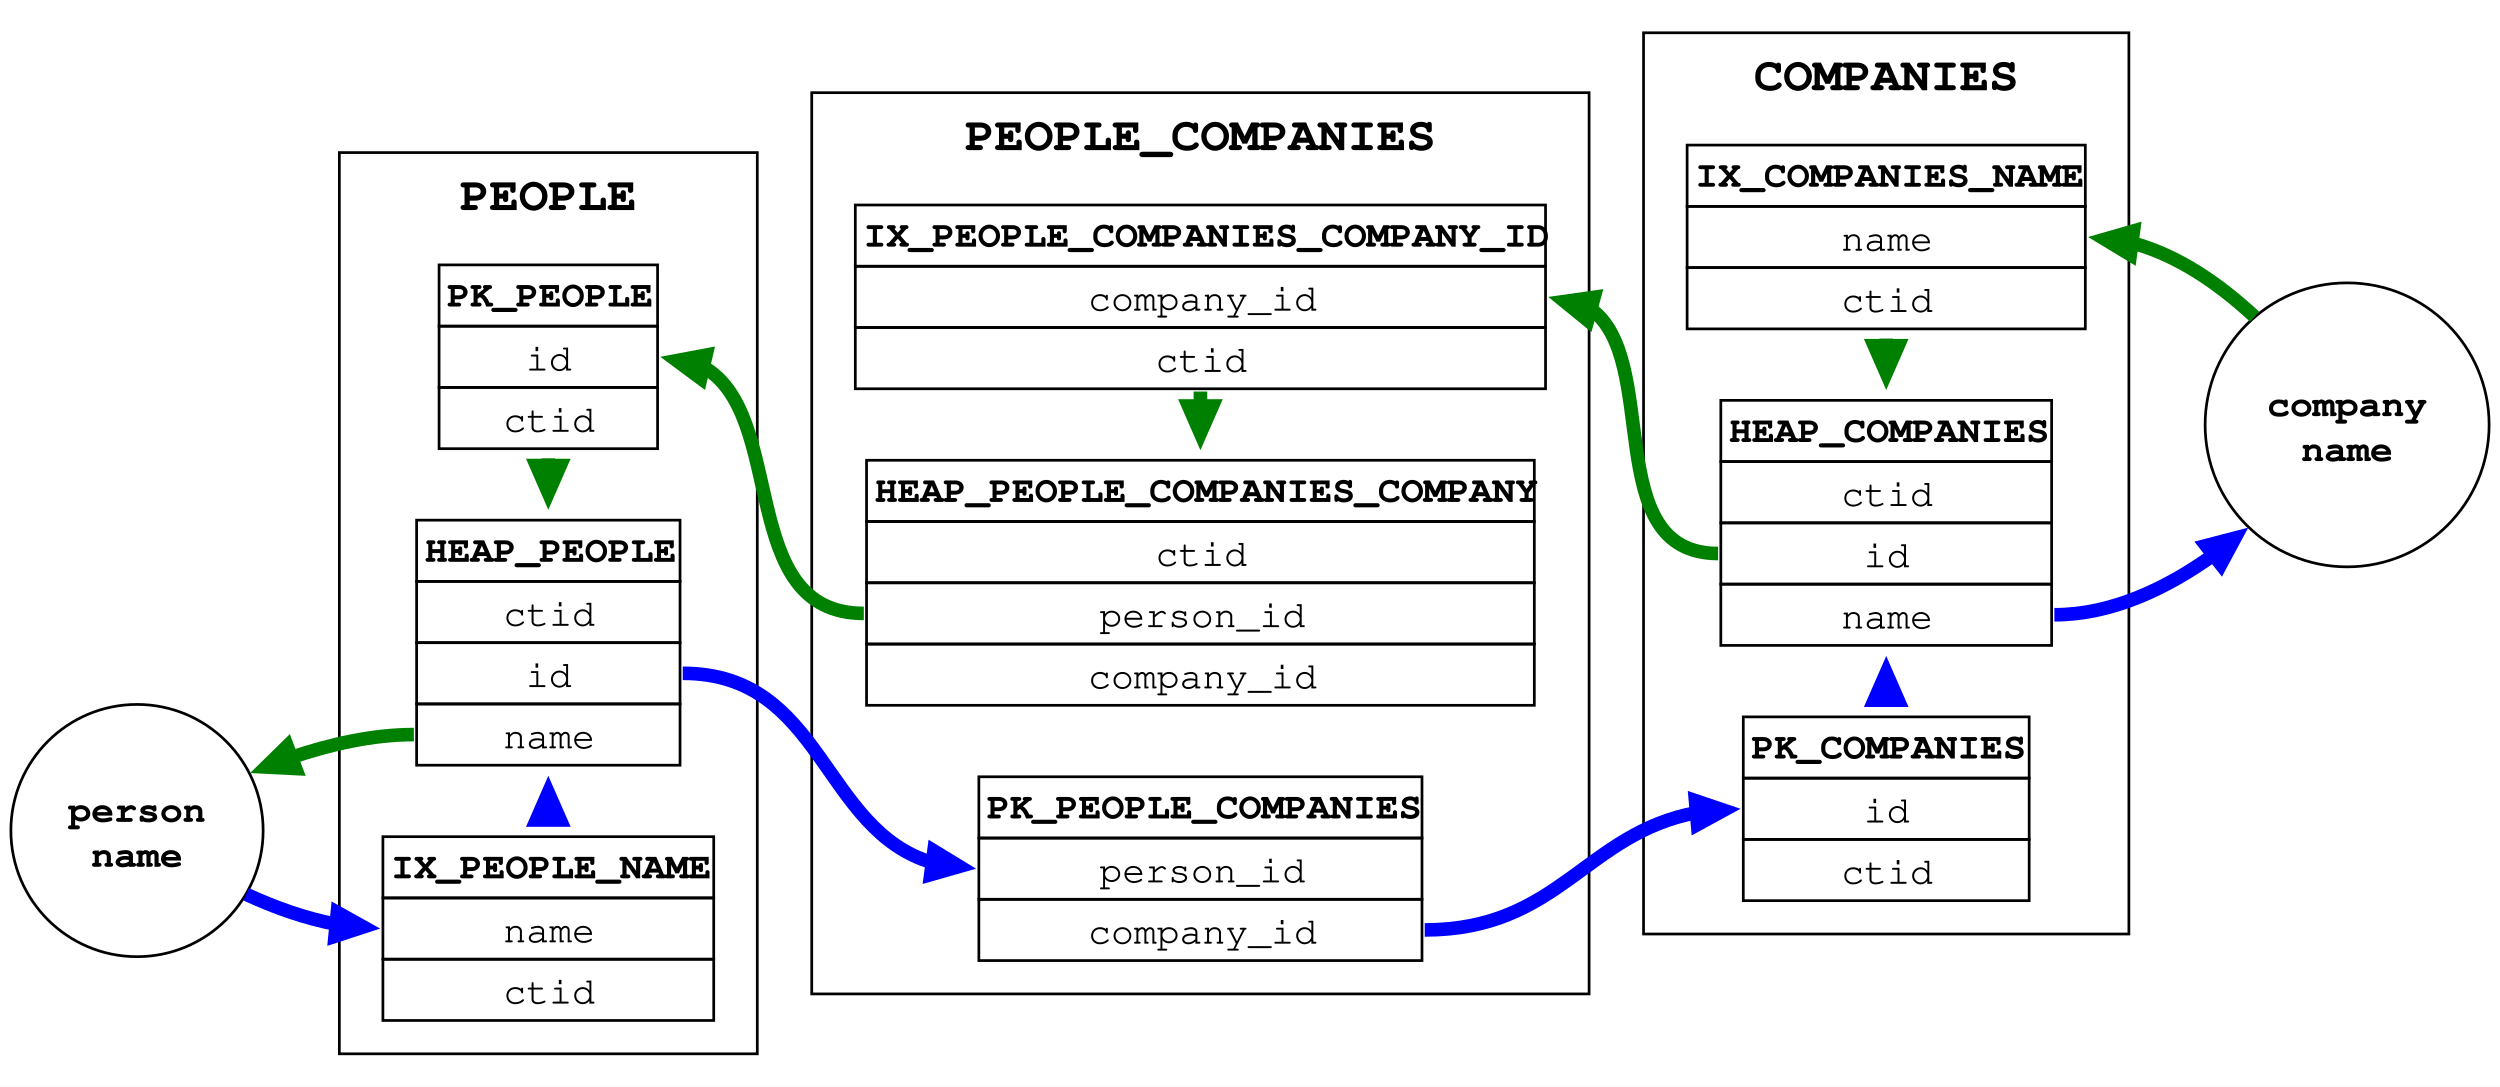
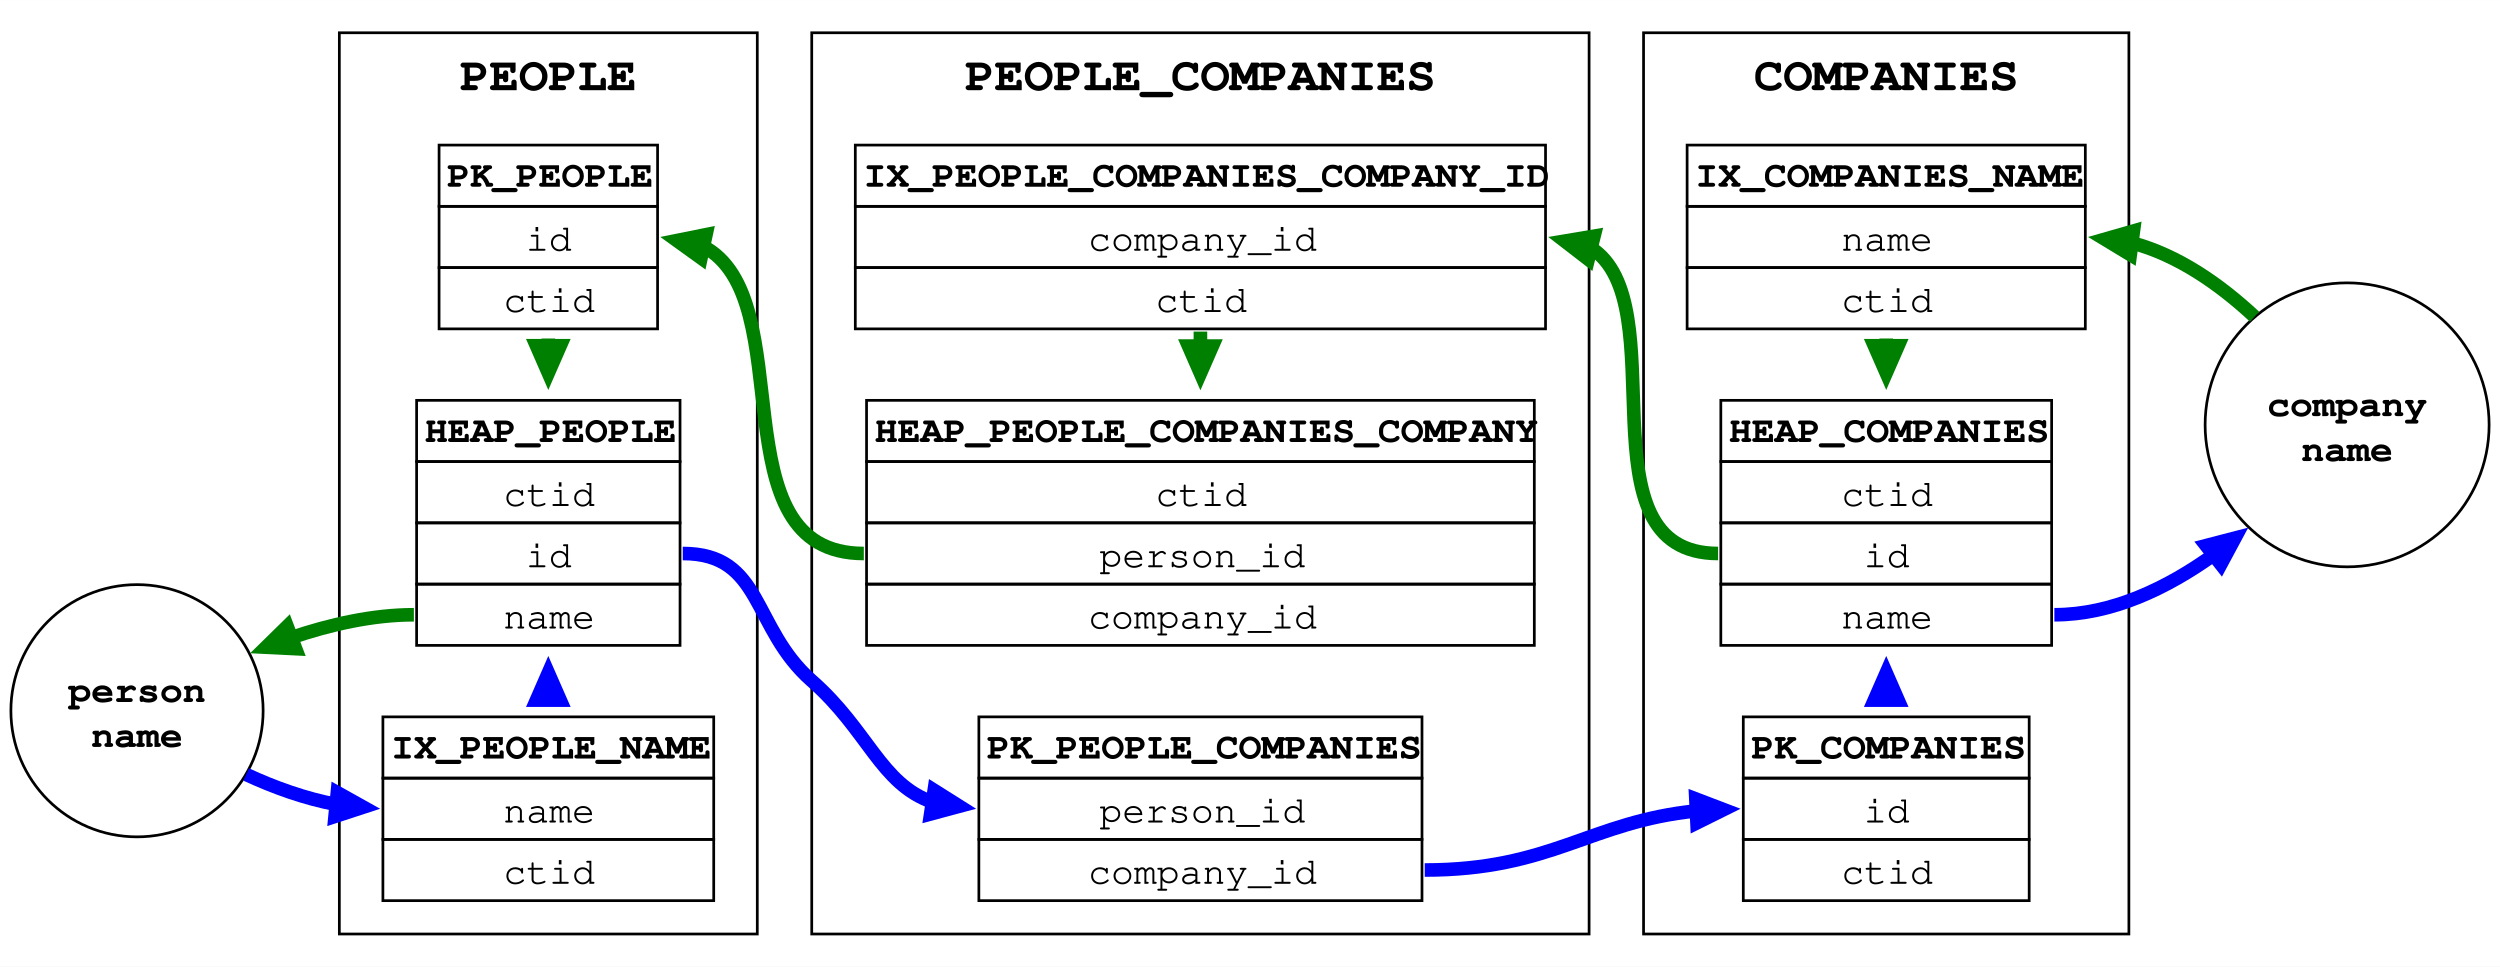
- <svg xmlns="http://www.w3.org/2000/svg" width="918pt" height="399pt" viewBox="0.00 0.00 918.18 399.00">
-   <g id="graph0" class="graph" transform="scale(1 1) rotate(0) translate(4 395)">
-     <polygon fill="white" stroke="none" points="-4,4 -4,-395 914.18,-395 914.18,4 -4,4" />
+ <svg xmlns="http://www.w3.org/2000/svg" width="918pt" height="355pt" viewBox="0.00 0.00 918.18 355.00">
+   <g id="graph0" class="graph" transform="scale(1 1) rotate(0) translate(4 351)">
+     <polygon fill="white" stroke="none" points="-4,4 -4,-351 914.18,-351 914.18,4 -4,4" />
    <g id="clust2" class="cluster">
-       <polygon fill="none" stroke="black" points="294.13,-30 294.13,-361 579.63,-361 579.63,-30 294.13,-30" />
-       <text text-anchor="middle" x="436.88" y="-339.9" font-family="Courier,monospace" font-weight="bold" font-size="18.00">PEOPLE_COMPANIES</text>
+       <polygon fill="none" stroke="black" points="294.13,-8 294.13,-339 579.63,-339 579.63,-8 294.13,-8" />
+       <text text-anchor="middle" x="436.88" y="-317.9" font-family="Courier,monospace" font-weight="bold" font-size="18.00">PEOPLE_COMPANIES</text>
    </g>
    <g id="clust5" class="cluster">
-       <polygon fill="none" stroke="black" points="599.63,-52 599.63,-383 777.88,-383 777.88,-52 599.63,-52" />
-       <text text-anchor="middle" x="688.76" y="-361.9" font-family="Courier,monospace" font-weight="bold" font-size="18.00">COMPANIES</text>
+       <polygon fill="none" stroke="black" points="599.63,-8 599.63,-339 777.88,-339 777.88,-8 599.63,-8" />
+       <text text-anchor="middle" x="688.76" y="-317.9" font-family="Courier,monospace" font-weight="bold" font-size="18.00">COMPANIES</text>
    </g>
    <g id="clust9" class="cluster">
      <polygon fill="none" stroke="black" points="120.63,-8 120.63,-339 274.13,-339 274.13,-8 120.63,-8" />
      <text text-anchor="middle" x="197.38" y="-317.9" font-family="Courier,monospace" font-weight="bold" font-size="18.00">PEOPLE</text>
    </g>
    <g id="node1" class="node">
      <ellipse fill="none" stroke="black" cx="46.32" cy="-90" rx="46.32" ry="46.32" />
      <text text-anchor="middle" x="46.32" y="-93.2" font-family="Courier,monospace" font-weight="bold" font-size="14.00">person</text>
      <text text-anchor="middle" x="46.32" y="-76.7" font-family="Courier,monospace" font-weight="bold" font-size="14.00">name</text>
    </g>
    <g id="node10" class="node">
      <polygon fill="none" stroke="black" points="136.63,-65.25 136.63,-87.75 258.13,-87.75 258.13,-65.25 136.63,-65.25" />
      <text text-anchor="start" x="139.63" y="-72.45" font-family="Courier,monospace" font-weight="bold" font-size="14.00">IX_PEOPLE_NAME</text>
      <polygon fill="none" stroke="black" points="136.63,-42.75 136.63,-65.25 258.13,-65.25 258.13,-42.75 136.63,-42.75" />
      <text text-anchor="start" x="180.88" y="-48.95" font-family="Courier,monospace" font-size="14.00">name</text>
      <polygon fill="none" stroke="black" points="136.63,-20.25 136.63,-42.75 258.13,-42.75 258.13,-20.25 136.63,-20.25" />
      <text text-anchor="start" x="180.88" y="-26.45" font-family="Courier,monospace" font-size="14.00">ctid</text>
    </g>
    <g id="edge9" class="edge">
      <path fill="none" stroke="blue" stroke-width="5" d="M86.41,-66.59C96.64,-61.86 108.09,-57.69 119.73,-55.54" />
      <polygon fill="blue" stroke="blue" stroke-width="5" points="119.89,-59.92 129.42,-54.6 119.05,-51.21 119.89,-59.92" />
    </g>
    <g id="node11" class="node">
      <polygon fill="none" stroke="black" points="149.01,-181.5 149.01,-204 245.76,-204 245.76,-181.5 149.01,-181.5" />
      <text text-anchor="start" x="152.01" y="-188.7" font-family="Courier,monospace" font-weight="bold" font-size="14.00">HEAP_PEOPLE</text>
      <polygon fill="none" stroke="black" points="149.01,-159 149.01,-181.5 245.76,-181.5 245.76,-159 149.01,-159" />
      <text text-anchor="start" x="180.88" y="-165.2" font-family="Courier,monospace" font-size="14.00">ctid</text>
      <polygon fill="none" stroke="black" points="149.01,-136.5 149.01,-159 245.76,-159 245.76,-136.5 149.01,-136.5" />
      <text text-anchor="start" x="189.13" y="-142.7" font-family="Courier,monospace" font-size="14.00">id</text>
      <polygon fill="none" stroke="black" points="149.01,-114 149.01,-136.5 245.76,-136.5 245.76,-114 149.01,-114" />
      <text text-anchor="start" x="180.88" y="-120.2" font-family="Courier,monospace" font-size="14.00">name</text>
    </g>
    <g id="edge19" class="edge">
      <path fill="none" stroke="green" stroke-width="5" d="M102.84,-116.8C117.22,-121.68 132.91,-125.25 148.01,-125.25" />
      <polygon fill="green" stroke="green" stroke-width="5" points="104.58,-112.78 93.68,-113.33 101.47,-120.97 104.58,-112.78" />
    </g>
    <g id="node2" class="node">
-       <ellipse fill="none" stroke="black" cx="858.03" cy="-239" rx="52.15" ry="52.15" />
-       <text text-anchor="middle" x="858.03" y="-242.2" font-family="Courier,monospace" font-weight="bold" font-size="14.00">company</text>
-       <text text-anchor="middle" x="858.03" y="-225.7" font-family="Courier,monospace" font-weight="bold" font-size="14.00">name</text>
+       <ellipse fill="none" stroke="black" cx="858.03" cy="-195" rx="52.15" ry="52.15" />
+       <text text-anchor="middle" x="858.03" y="-198.2" font-family="Courier,monospace" font-weight="bold" font-size="14.00">company</text>
+       <text text-anchor="middle" x="858.03" y="-181.7" font-family="Courier,monospace" font-weight="bold" font-size="14.00">name</text>
    </g>
    <g id="node3" class="node">
-       <polygon fill="none" stroke="black" points="355.51,-87.25 355.51,-109.75 518.26,-109.75 518.26,-87.25 355.51,-87.25" />
-       <text text-anchor="start" x="358.51" y="-94.45" font-family="Courier,monospace" font-weight="bold" font-size="14.00">PK_PEOPLE_COMPANIES</text>
-       <polygon fill="none" stroke="black" points="355.51,-64.75 355.51,-87.25 518.26,-87.25 518.26,-64.75 355.51,-64.75" />
-       <text text-anchor="start" x="399.76" y="-70.95" font-family="Courier,monospace" font-size="14.00">person_id</text>
-       <polygon fill="none" stroke="black" points="355.51,-42.25 355.51,-64.75 518.26,-64.75 518.26,-42.25 355.51,-42.25" />
-       <text text-anchor="start" x="395.63" y="-48.45" font-family="Courier,monospace" font-size="14.00">company_id</text>
+       <polygon fill="none" stroke="black" points="355.51,-65.25 355.51,-87.75 518.26,-87.75 518.26,-65.25 355.51,-65.25" />
+       <text text-anchor="start" x="358.51" y="-72.45" font-family="Courier,monospace" font-weight="bold" font-size="14.00">PK_PEOPLE_COMPANIES</text>
+       <polygon fill="none" stroke="black" points="355.51,-42.75 355.51,-65.25 518.26,-65.25 518.26,-42.75 355.51,-42.75" />
+       <text text-anchor="start" x="399.76" y="-48.95" font-family="Courier,monospace" font-size="14.00">person_id</text>
+       <polygon fill="none" stroke="black" points="355.51,-20.25 355.51,-42.75 518.26,-42.75 518.26,-20.25 355.51,-20.25" />
+       <text text-anchor="start" x="395.63" y="-26.45" font-family="Courier,monospace" font-size="14.00">company_id</text>
    </g>
    <g id="node4" class="node">
-       <polygon fill="none" stroke="black" points="310.13,-297.25 310.13,-319.75 563.63,-319.75 563.63,-297.25 310.13,-297.25" />
-       <text text-anchor="start" x="313.13" y="-304.45" font-family="Courier,monospace" font-weight="bold" font-size="14.00">IX_PEOPLE_COMPANIES_COMPANY_ID</text>
-       <polygon fill="none" stroke="black" points="310.13,-274.75 310.13,-297.25 563.63,-297.25 563.63,-274.75 310.13,-274.75" />
-       <text text-anchor="start" x="395.63" y="-280.95" font-family="Courier,monospace" font-size="14.00">company_id</text>
-       <polygon fill="none" stroke="black" points="310.13,-252.25 310.13,-274.75 563.63,-274.75 563.63,-252.25 310.13,-252.25" />
-       <text text-anchor="start" x="420.38" y="-258.45" font-family="Courier,monospace" font-size="14.00">ctid</text>
+       <polygon fill="none" stroke="black" points="310.13,-275.25 310.13,-297.75 563.63,-297.75 563.63,-275.25 310.13,-275.25" />
+       <text text-anchor="start" x="313.13" y="-282.45" font-family="Courier,monospace" font-weight="bold" font-size="14.00">IX_PEOPLE_COMPANIES_COMPANY_ID</text>
+       <polygon fill="none" stroke="black" points="310.13,-252.75 310.13,-275.25 563.63,-275.25 563.63,-252.75 310.13,-252.75" />
+       <text text-anchor="start" x="395.63" y="-258.95" font-family="Courier,monospace" font-size="14.00">company_id</text>
+       <polygon fill="none" stroke="black" points="310.13,-230.25 310.13,-252.75 563.63,-252.75 563.63,-230.25 310.13,-230.25" />
+       <text text-anchor="start" x="420.38" y="-236.45" font-family="Courier,monospace" font-size="14.00">ctid</text>
    </g>
    <g id="node6" class="node">
-       <polygon fill="none" stroke="black" points="636.26,-109.25 636.26,-131.75 741.26,-131.75 741.26,-109.25 636.26,-109.25" />
-       <text text-anchor="start" x="639.26" y="-116.45" font-family="Courier,monospace" font-weight="bold" font-size="14.00">PK_COMPANIES</text>
-       <polygon fill="none" stroke="black" points="636.26,-86.75 636.26,-109.25 741.26,-109.25 741.26,-86.75 636.26,-86.75" />
-       <text text-anchor="start" x="680.51" y="-92.95" font-family="Courier,monospace" font-size="14.00">id</text>
-       <polygon fill="none" stroke="black" points="636.26,-64.25 636.26,-86.75 741.26,-86.75 741.26,-64.25 636.26,-64.25" />
-       <text text-anchor="start" x="672.26" y="-70.45" font-family="Courier,monospace" font-size="14.00">ctid</text>
+       <polygon fill="none" stroke="black" points="636.26,-65.25 636.26,-87.75 741.26,-87.75 741.26,-65.25 636.26,-65.25" />
+       <text text-anchor="start" x="639.26" y="-72.45" font-family="Courier,monospace" font-weight="bold" font-size="14.00">PK_COMPANIES</text>
+       <polygon fill="none" stroke="black" points="636.26,-42.75 636.26,-65.25 741.26,-65.25 741.26,-42.75 636.26,-42.75" />
+       <text text-anchor="start" x="680.51" y="-48.95" font-family="Courier,monospace" font-size="14.00">id</text>
+       <polygon fill="none" stroke="black" points="636.26,-20.25 636.26,-42.75 741.26,-42.75 741.26,-20.25 636.26,-20.25" />
+       <text text-anchor="start" x="672.26" y="-26.45" font-family="Courier,monospace" font-size="14.00">ctid</text>
    </g>
    <g id="edge12" class="edge">
-       <path fill="none" stroke="blue" stroke-width="5" d="M519.26,-53.5C568.65,-53.5 578.31,-89.11 619.32,-96.62" />
-       <polygon fill="blue" stroke="blue" stroke-width="5" points="618.7,-100.96 629.04,-97.46 619.46,-92.24 618.7,-100.96" />
+       <path fill="none" stroke="blue" stroke-width="5" d="M519.26,-31.5C565.93,-31.5 579.78,-49.27 619.15,-53.23" />
+       <polygon fill="blue" stroke="blue" stroke-width="5" points="618.83,-57.59 629.03,-53.7 619.25,-48.85 618.83,-57.59" />
    </g>
    <g id="node7" class="node">
-       <polygon fill="none" stroke="black" points="615.63,-319.25 615.63,-341.75 761.88,-341.75 761.88,-319.25 615.63,-319.25" />
-       <text text-anchor="start" x="618.63" y="-326.45" font-family="Courier,monospace" font-weight="bold" font-size="14.00">IX_COMPANIES_NAME</text>
-       <polygon fill="none" stroke="black" points="615.63,-296.75 615.63,-319.25 761.88,-319.25 761.88,-296.75 615.63,-296.75" />
-       <text text-anchor="start" x="672.26" y="-302.95" font-family="Courier,monospace" font-size="14.00">name</text>
-       <polygon fill="none" stroke="black" points="615.63,-274.25 615.63,-296.75 761.88,-296.75 761.88,-274.25 615.63,-274.25" />
-       <text text-anchor="start" x="672.26" y="-280.45" font-family="Courier,monospace" font-size="14.00">ctid</text>
+       <polygon fill="none" stroke="black" points="615.63,-275.25 615.63,-297.75 761.88,-297.75 761.88,-275.25 615.63,-275.25" />
+       <text text-anchor="start" x="618.63" y="-282.45" font-family="Courier,monospace" font-weight="bold" font-size="14.00">IX_COMPANIES_NAME</text>
+       <polygon fill="none" stroke="black" points="615.63,-252.75 615.63,-275.25 761.88,-275.25 761.88,-252.75 615.63,-252.75" />
+       <text text-anchor="start" x="672.26" y="-258.95" font-family="Courier,monospace" font-size="14.00">name</text>
+       <polygon fill="none" stroke="black" points="615.63,-230.25 615.63,-252.75 761.88,-252.75 761.88,-230.25 615.63,-230.25" />
+       <text text-anchor="start" x="672.26" y="-236.45" font-family="Courier,monospace" font-size="14.00">ctid</text>
    </g>
    <g id="node8" class="node">
-       <polygon fill="none" stroke="black" points="628.01,-225.5 628.01,-248 749.51,-248 749.51,-225.5 628.01,-225.5" />
-       <text text-anchor="start" x="631.01" y="-232.7" font-family="Courier,monospace" font-weight="bold" font-size="14.00">HEAP_COMPANIES</text>
-       <polygon fill="none" stroke="black" points="628.01,-203 628.01,-225.5 749.51,-225.5 749.51,-203 628.01,-203" />
-       <text text-anchor="start" x="672.26" y="-209.2" font-family="Courier,monospace" font-size="14.00">ctid</text>
-       <polygon fill="none" stroke="black" points="628.01,-180.5 628.01,-203 749.51,-203 749.51,-180.5 628.01,-180.5" />
-       <text text-anchor="start" x="680.51" y="-186.7" font-family="Courier,monospace" font-size="14.00">id</text>
-       <polygon fill="none" stroke="black" points="628.01,-158 628.01,-180.5 749.51,-180.5 749.51,-158 628.01,-158" />
-       <text text-anchor="start" x="672.26" y="-164.2" font-family="Courier,monospace" font-size="14.00">name</text>
+       <polygon fill="none" stroke="black" points="628.01,-181.5 628.01,-204 749.51,-204 749.51,-181.5 628.01,-181.5" />
+       <text text-anchor="start" x="631.01" y="-188.7" font-family="Courier,monospace" font-weight="bold" font-size="14.00">HEAP_COMPANIES</text>
+       <polygon fill="none" stroke="black" points="628.01,-159 628.01,-181.5 749.51,-181.5 749.51,-159 628.01,-159" />
+       <text text-anchor="start" x="672.26" y="-165.2" font-family="Courier,monospace" font-size="14.00">ctid</text>
+       <polygon fill="none" stroke="black" points="628.01,-136.5 628.01,-159 749.51,-159 749.51,-136.5 628.01,-136.5" />
+       <text text-anchor="start" x="680.51" y="-142.7" font-family="Courier,monospace" font-size="14.00">id</text>
+       <polygon fill="none" stroke="black" points="628.01,-114 628.01,-136.5 749.51,-136.5 749.51,-114 628.01,-114" />
+       <text text-anchor="start" x="672.26" y="-120.2" font-family="Courier,monospace" font-size="14.00">name</text>
    </g>
    <g id="edge16" class="edge">
-       <path fill="none" stroke="green" stroke-width="5" d="M580.03,-281.71C606.51,-263.27 583.25,-191.75 627.01,-191.75" />
-       <polygon fill="green" stroke="green" stroke-width="5" points="579.1,-277.42 570.64,-284.32 581.45,-285.85 579.1,-277.42" />
+       <path fill="none" stroke="green" stroke-width="5" d="M580.09,-260.13C612.62,-239.96 574.78,-147.75 627.01,-147.75" />
+       <polygon fill="green" stroke="green" stroke-width="5" points="579.32,-255.82 570.68,-262.49 581.44,-264.3 579.32,-255.82" />
    </g>
    <g id="node5" class="node">
-       <polygon fill="none" stroke="black" points="314.26,-203.5 314.26,-226 559.51,-226 559.51,-203.5 314.26,-203.5" />
-       <text text-anchor="start" x="317.26" y="-210.7" font-family="Courier,monospace" font-weight="bold" font-size="14.00">HEAP_PEOPLE_COMPANIES_COMPANY</text>
-       <polygon fill="none" stroke="black" points="314.26,-181 314.26,-203.5 559.51,-203.5 559.51,-181 314.26,-181" />
-       <text text-anchor="start" x="420.38" y="-187.2" font-family="Courier,monospace" font-size="14.00">ctid</text>
-       <polygon fill="none" stroke="black" points="314.26,-158.5 314.26,-181 559.51,-181 559.51,-158.5 314.26,-158.5" />
-       <text text-anchor="start" x="399.76" y="-164.7" font-family="Courier,monospace" font-size="14.00">person_id</text>
-       <polygon fill="none" stroke="black" points="314.26,-136 314.26,-158.5 559.51,-158.5 559.51,-136 314.26,-136" />
-       <text text-anchor="start" x="395.63" y="-142.2" font-family="Courier,monospace" font-size="14.00">company_id</text>
+       <polygon fill="none" stroke="black" points="314.26,-181.5 314.26,-204 559.51,-204 559.51,-181.5 314.26,-181.5" />
+       <text text-anchor="start" x="317.26" y="-188.7" font-family="Courier,monospace" font-weight="bold" font-size="14.00">HEAP_PEOPLE_COMPANIES_COMPANY</text>
+       <polygon fill="none" stroke="black" points="314.26,-159 314.26,-181.5 559.51,-181.5 559.51,-159 314.26,-159" />
+       <text text-anchor="start" x="420.38" y="-165.2" font-family="Courier,monospace" font-size="14.00">ctid</text>
+       <polygon fill="none" stroke="black" points="314.26,-136.5 314.26,-159 559.51,-159 559.51,-136.5 314.26,-136.5" />
+       <text text-anchor="start" x="399.76" y="-142.7" font-family="Courier,monospace" font-size="14.00">person_id</text>
+       <polygon fill="none" stroke="black" points="314.26,-114 314.26,-136.5 559.51,-136.5 559.51,-114 314.26,-114" />
+       <text text-anchor="start" x="395.63" y="-120.2" font-family="Courier,monospace" font-size="14.00">company_id</text>
    </g>
    <g id="edge2" class="edge">
-       <path fill="none" stroke="green" stroke-width="5" d="M436.88,-251.25C436.88,-247.87 436.88,-244.4 436.88,-240.9" />
-       <polygon fill="green" stroke="green" stroke-width="5" points="441.26,-245.92 436.88,-235.92 432.51,-245.92 441.26,-245.92" />
+       <path fill="none" stroke="green" stroke-width="5" d="M436.88,-229.25C436.88,-225.87 436.88,-222.4 436.88,-218.9" />
+       <polygon fill="green" stroke="green" stroke-width="5" points="441.26,-223.92 436.88,-213.92 432.51,-223.92 441.26,-223.92" />
    </g>
    <g id="edge4" class="edge">
-       <path fill="none" stroke="blue" stroke-width="5" d="M688.76,-135.73C688.76,-136.5 688.76,-137.27 688.76,-138.03" />
-       <polygon fill="blue" stroke="blue" stroke-width="5" points="684.38,-137.89 688.76,-147.89 693.13,-137.89 684.38,-137.89" />
+       <path fill="none" stroke="blue" stroke-width="5" d="M688.76,-91.73C688.76,-92.5 688.76,-93.27 688.76,-94.03" />
+       <polygon fill="blue" stroke="blue" stroke-width="5" points="684.38,-93.89 688.76,-103.89 693.13,-93.89 684.38,-93.89" />
    </g>
    <g id="edge14" class="edge">
-       <path fill="none" stroke="green" stroke-width="5" d="M778.91,-305.87C795.93,-301.4 811.41,-290.48 824.02,-278.74" />
-       <polygon fill="green" stroke="green" stroke-width="5" points="778.4,-301.52 769.06,-307.18 779.55,-310.19 778.4,-301.52" />
+       <path fill="none" stroke="green" stroke-width="5" d="M778.91,-261.87C795.93,-257.4 811.41,-246.48 824.02,-234.74" />
+       <polygon fill="green" stroke="green" stroke-width="5" points="778.4,-257.52 769.06,-263.18 779.55,-266.19 778.4,-257.52" />
    </g>
    <g id="edge5" class="edge">
-       <path fill="none" stroke="green" stroke-width="5" d="M688.76,-270.69C688.76,-269.8 688.76,-268.92 688.76,-268.03" />
-       <polygon fill="green" stroke="green" stroke-width="5" points="693.13,-268.05 688.76,-258.05 684.38,-268.05 693.13,-268.05" />
+       <path fill="none" stroke="green" stroke-width="5" d="M688.76,-226.69C688.76,-225.8 688.76,-224.92 688.76,-224.03" />
+       <polygon fill="green" stroke="green" stroke-width="5" points="693.13,-224.05 688.76,-214.05 684.38,-224.05 693.13,-224.05" />
    </g>
    <g id="edge13" class="edge">
-       <path fill="none" stroke="blue" stroke-width="5" d="M750.51,-169.25C771.72,-169.25 791.99,-179.05 809.05,-191.3" />
-       <polygon fill="blue" stroke="blue" stroke-width="5" points="806.25,-194.66 816.82,-197.41 811.66,-187.79 806.25,-194.66" />
+       <path fill="none" stroke="blue" stroke-width="5" d="M750.51,-125.25C771.72,-125.25 791.99,-135.05 809.05,-147.3" />
+       <polygon fill="blue" stroke="blue" stroke-width="5" points="806.25,-150.66 816.82,-153.41 811.66,-143.79 806.25,-150.66" />
    </g>
    <g id="node9" class="node">
      <polygon fill="none" stroke="black" points="157.26,-275.25 157.26,-297.75 237.51,-297.75 237.51,-275.25 157.26,-275.25" />
      <text text-anchor="start" x="160.26" y="-282.45" font-family="Courier,monospace" font-weight="bold" font-size="14.00">PK_PEOPLE</text>
      <polygon fill="none" stroke="black" points="157.26,-252.75 157.26,-275.25 237.51,-275.25 237.51,-252.75 157.26,-252.75" />
      <text text-anchor="start" x="189.13" y="-258.95" font-family="Courier,monospace" font-size="14.00">id</text>
      <polygon fill="none" stroke="black" points="157.26,-230.25 157.26,-252.75 237.51,-252.75 237.51,-230.25 157.26,-230.25" />
      <text text-anchor="start" x="180.88" y="-236.45" font-family="Courier,monospace" font-size="14.00">ctid</text>
    </g>
    <g id="edge18" class="edge">
-       <path fill="none" stroke="green" stroke-width="5" d="M254.05,-260.42C285.6,-243.2 266.06,-169.75 313.26,-169.75" />
-       <polygon fill="green" stroke="green" stroke-width="5" points="253.35,-256.09 244.58,-262.6 255.31,-264.62 253.35,-256.09" />
+       <path fill="none" stroke="green" stroke-width="5" d="M254.06,-260.65C291.29,-241.59 258.07,-147.75 313.26,-147.75" />
+       <polygon fill="green" stroke="green" stroke-width="5" points="253.46,-256.3 244.6,-262.69 255.3,-264.85 253.46,-256.3" />
    </g>
    <g id="edge8" class="edge">
      <path fill="none" stroke="green" stroke-width="5" d="M197.38,-226.69C197.38,-225.8 197.38,-224.92 197.38,-224.03" />
      <polygon fill="green" stroke="green" stroke-width="5" points="201.76,-224.05 197.38,-214.05 193.01,-224.05 201.76,-224.05" />
    </g>
    <g id="edge7" class="edge">
      <path fill="none" stroke="blue" stroke-width="5" d="M197.38,-91.73C197.38,-92.5 197.38,-93.27 197.38,-94.03" />
      <polygon fill="blue" stroke="blue" stroke-width="5" points="193.01,-93.89 197.38,-103.89 201.76,-93.89 193.01,-93.89" />
    </g>
    <g id="edge11" class="edge">
-       <path fill="none" stroke="blue" stroke-width="5" d="M246.76,-147.75C298.33,-147.75 297.79,-90.09 338.58,-78.15" />
-       <polygon fill="blue" stroke="blue" stroke-width="5" points="339,-82.51 348.32,-76.83 337.83,-73.83 339,-82.51" />
+       <path fill="none" stroke="blue" stroke-width="5" d="M246.76,-147.75C276.34,-147.75 271.89,-120.51 294.13,-101 314.9,-82.78 319.33,-63.14 338.5,-56.42" />
+       <polygon fill="blue" stroke="blue" stroke-width="5" points="339.1,-60.75 348.34,-54.93 337.8,-52.1 339.1,-60.75" />
    </g>
  </g>
</svg>
